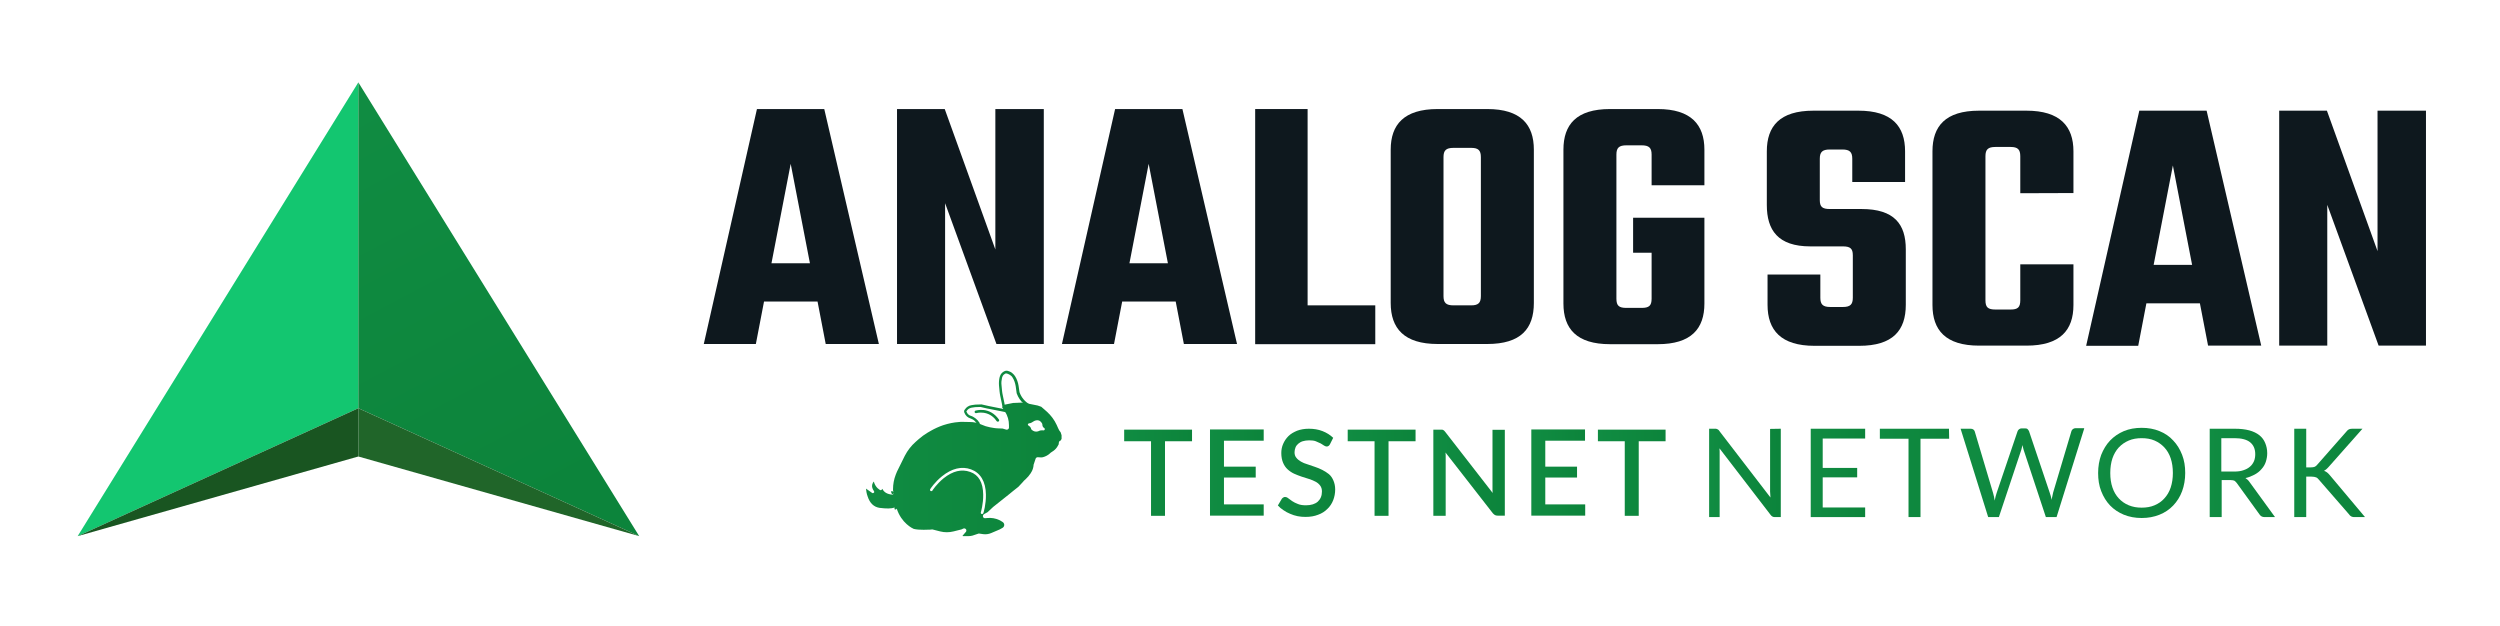
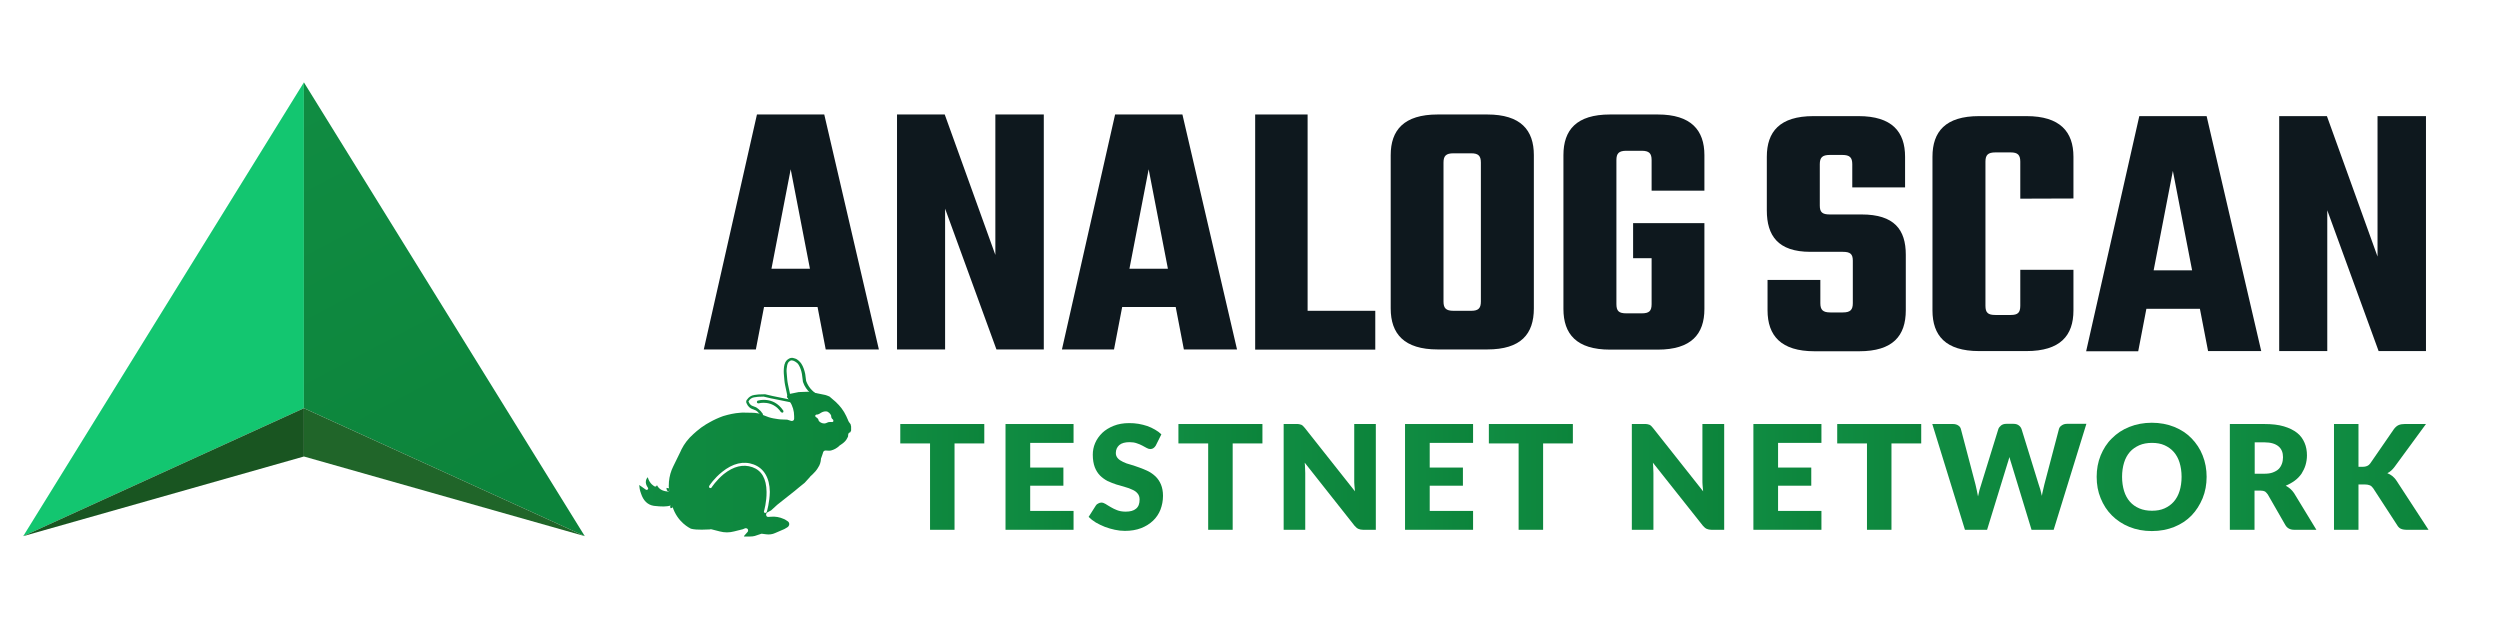
<svg xmlns="http://www.w3.org/2000/svg" version="1.1" id="Layer_1" x="0px" y="0px" viewBox="0 0 1377.9 344.8" style="enable-background:new 0 0 1377.9 344.8;" xml:space="preserve">
  <style type="text/css">
	.st0{fill:#13C670;}
	.st1{fill:url(#SVGID_1_);}
	.st2{fill:#206529;}
	.st3{fill:#195521;}
	.st4{fill:#0E181E;}
	.st5{fill:url(#SVGID_2_);}
	.st6{fill:url(#SVGID_3_);}
	.st7{fill:url(#SVGID_4_);}
	.st8{fill:url(#SVGID_5_);}
	.st9{fill:url(#SVGID_6_);}
	.st10{fill:url(#SVGID_7_);}
	.st11{fill:url(#SVGID_8_);}
	.st12{fill:url(#SVGID_9_);}
	.st13{fill:url(#SVGID_10_);}
	.st14{fill:url(#SVGID_11_);}
	.st15{fill:url(#SVGID_12_);}
	.st16{fill:url(#SVGID_13_);}
	.st17{fill:url(#SVGID_14_);}
	.st18{fill:url(#SVGID_15_);}
	.st19{fill:url(#SVGID_16_);}
	.st20{fill:url(#SVGID_17_);}
	.st21{fill:url(#SVGID_18_);}
	.st22{fill:url(#SVGID_19_);}
	.st23{fill:url(#SVGID_20_);}
	.st24{fill:url(#SVGID_21_);}
</style>
  <g>
-     <polygon class="st0" points="42.8,295.5 197.5,45.4 197.5,225  " />
-     <linearGradient id="SVGID_1_" gradientUnits="userSpaceOnUse" x1="-880.628" y1="279.52" x2="-997.754" y2="58.721" gradientTransform="matrix(-1 0 0 -1 -708.5161 346)">
+     <polygon class="st0" points="12.8,295.5 167.5,45.4 167.5,225  " />
+     <linearGradient id="SVGID_1_" gradientUnits="userSpaceOnUse" x1="15.373" y1="232.48" x2="-101.754" y2="453.279" gradientTransform="matrix(-1 0 0 1 157.4839 -166)">
      <stop offset="0" style="stop-color:#108C42" />
      <stop offset="1" style="stop-color:#0C843B" />
    </linearGradient>
-     <polygon class="st1" points="352.3,295.5 197.5,45.4 197.5,225  " />
-     <polygon class="st2" points="352.3,295.5 197.5,225 197.5,251.6  " />
-     <polygon class="st3" points="42.8,295.5 197.5,225 197.5,251.6  " />
+     <polygon class="st1" points="322.3,295.5 167.5,45.4 167.5,225  " />
+     <polygon class="st2" points="322.3,295.5 167.5,225 167.5,251.6  " />
+     <polygon class="st3" points="12.8,295.5 167.5,225 167.5,251.6  " />
  </g>
  <g>
-     <path class="st4" d="M450.6,166.2h-29.5l-4.5,23.4h-28.7l29.3-129.5h37.1l30.1,129.5h-29.3L450.6,166.2z M446.4,145.1l-10.6-54.8   l-10.6,54.8H446.4z" />
-     <path class="st4" d="M575.3,60.1v129.5h-26.1L520.9,112v77.6h-26.5V60.1h26.3l27.9,77.4V60.1H575.3z" />
-     <path class="st4" d="M648,166.2h-29.5l-4.5,23.4h-28.7l29.3-129.5h37.1l30.1,129.5h-29.3L648,166.2z M643.7,145.1l-10.6-54.8   l-10.6,54.8H643.7z" />
-     <path class="st4" d="M758,168.3v21.4h-66.2V60.1h28.9v108.2L758,168.3L758,168.3z" />
-     <path class="st4" d="M819.7,60.1c18.5,0,25.7,8.6,25.7,22.4V167c0,14.1-7.1,22.6-25.7,22.6h-27.3c-18.5,0-25.9-8.6-25.9-22.6V82.5   c0-13.8,7.3-22.4,25.9-22.4H819.7z M816.2,86.6c0-3.7-1.4-5.1-5.3-5.1h-9.8c-4.1,0-5.5,1.4-5.5,5.1v76.6c0,3.7,1.4,5.1,5.5,5.1h9.8   c3.9,0,5.3-1.4,5.3-5.1V86.6z" />
-     <path class="st4" d="M910.3,102.1V85.2c0-3.7-1.4-5.1-5.5-5.1h-8.4c-4.1,0-5.5,1.4-5.5,5.1v79.4c0,3.9,1.4,5.1,5.5,5.1h8.4   c4.1,0,5.5-1.2,5.5-5.1v-25.3h-10.2V120h39.3v47.3c0,13.9-7.3,22.4-25.7,22.4h-26.3c-18.5,0-25.7-8.6-25.7-22.4V82.5   c0-13.8,7.1-22.4,25.7-22.4h26.3c18.3,0,25.7,8.6,25.7,22.4v19.6H910.3z" />
+     <path class="st4" d="M450.6,169.2h-29.5l-4.5,23.4h-28.7l29.3-129.5h37.1l30.1,129.5h-29.3L450.6,169.2z M446.4,148.1l-10.6-54.8   l-10.6,54.8H446.4z" />
+     <path class="st4" d="M575.3,63.1v129.5h-26.1L520.9,115v77.6h-26.5V63.1h26.3l27.9,77.4V63.1H575.3z" />
+     <path class="st4" d="M648,169.2h-29.5l-4.5,23.4h-28.7l29.3-129.5h37.1l30.1,129.5h-29.3L648,169.2z M643.7,148.1l-10.6-54.8   l-10.6,54.8H643.7z" />
+     <path class="st4" d="M758,171.3v21.4h-66.2V63.1h28.9v108.2L758,171.3L758,171.3z" />
+     <path class="st4" d="M819.7,63.1c18.5,0,25.7,8.6,25.7,22.4V170c0,14.1-7.1,22.6-25.7,22.6h-27.3c-18.5,0-25.9-8.6-25.9-22.6V85.5   c0-13.8,7.3-22.4,25.9-22.4H819.7z M816.2,89.6c0-3.7-1.4-5.1-5.3-5.1h-9.8c-4.1,0-5.5,1.4-5.5,5.1v76.6c0,3.7,1.4,5.1,5.5,5.1h9.8   c3.9,0,5.3-1.4,5.3-5.1V89.6z" />
+     <path class="st4" d="M910.3,105.1V88.2c0-3.7-1.4-5.1-5.5-5.1h-8.4c-4.1,0-5.5,1.4-5.5,5.1v79.4c0,3.9,1.4,5.1,5.5,5.1h8.4   c4.1,0,5.5-1.2,5.5-5.1v-25.3h-10.2V123h39.3v47.3c0,13.9-7.3,22.4-25.7,22.4h-26.3c-18.5,0-25.7-8.6-25.7-22.4V85.5   c0-13.8,7.1-22.4,25.7-22.4h26.3c18.3,0,25.7,8.6,25.7,22.4v19.6H910.3z" />
  </g>
  <g>
-     <path class="st4" d="M1021.2,140.7c0-3.7-1.4-4.9-5.5-4.9h-17.9c-17.9,0-24-9-24-22.8V83.4c0-13.8,7.1-22.4,25.7-22.4h24.8   c18.5,0,25.7,8.6,25.7,22.4v16.9h-29.1V87.5c0-3.7-1.4-5.1-5.5-5.1h-6.9c-4.1,0-5.5,1.4-5.5,5.1v22.8c0,3.7,1.4,4.9,5.5,4.9h17.5   c18.1,0,24.4,8.4,24.4,22.2V168c0,14.1-7.1,22.6-25.7,22.6h-24.6c-18.5,0-25.9-8.6-25.9-22.6v-16.7h29.1v12.8   c0,3.7,1.4,5.1,5.5,5.1h6.9c4.1,0,5.5-1.4,5.5-5.1L1021.2,140.7L1021.2,140.7z" />
-     <path class="st4" d="M1113.5,106.5V86.1c0-3.7-1.4-5.1-5.3-5.1h-8.4c-4.1,0-5.5,1.4-5.5,5.1v79.4c0,3.9,1.4,5.1,5.5,5.1h8.4   c3.9,0,5.3-1.2,5.3-5.1v-19.8h29.3v22.4c0,13.9-7.3,22.4-25.9,22.4h-26.1c-18.5,0-25.7-8.6-25.7-22.4V83.4   c0-13.8,7.1-22.4,25.7-22.4h26.1c18.5,0,25.9,8.6,25.9,22.4v23L1113.5,106.5L1113.5,106.5z" />
-     <path class="st4" d="M1212.5,167.2H1183l-4.5,23.4h-28.7L1179.1,61h37.1l30.1,129.5H1217L1212.5,167.2z M1208.2,146l-10.6-54.8   L1187,146H1208.2z" />
-     <path class="st4" d="M1337.1,61v129.5H1311l-28.3-77.6v77.6h-26.5V61h26.3l27.9,77.4V61H1337.1z" />
+     <path class="st4" d="M1021.2,143.7c0-3.7-1.4-4.9-5.5-4.9h-17.9c-17.9,0-24-9-24-22.8V86.4c0-13.8,7.1-22.4,25.7-22.4h24.8   c18.5,0,25.7,8.6,25.7,22.4v16.9h-29.1V90.5c0-3.7-1.4-5.1-5.5-5.1h-6.9c-4.1,0-5.5,1.4-5.5,5.1v22.8c0,3.7,1.4,4.9,5.5,4.9h17.5   c18.1,0,24.4,8.4,24.4,22.2V171c0,14.1-7.1,22.6-25.7,22.6h-24.6c-18.5,0-25.9-8.6-25.9-22.6v-16.7h29.1v12.8   c0,3.7,1.4,5.1,5.5,5.1h6.9c4.1,0,5.5-1.4,5.5-5.1L1021.2,143.7L1021.2,143.7z" />
+     <path class="st4" d="M1113.5,109.5V89.1c0-3.7-1.4-5.1-5.3-5.1h-8.4c-4.1,0-5.5,1.4-5.5,5.1v79.4c0,3.9,1.4,5.1,5.5,5.1h8.4   c3.9,0,5.3-1.2,5.3-5.1v-19.8h29.3v22.4c0,13.9-7.3,22.4-25.9,22.4h-26.1c-18.5,0-25.7-8.6-25.7-22.4V86.4   c0-13.8,7.1-22.4,25.7-22.4h26.1c18.5,0,25.9,8.6,25.9,22.4v23L1113.5,109.5L1113.5,109.5z" />
+     <path class="st4" d="M1212.5,170.2H1183l-4.5,23.4h-28.7L1179.1,64h37.1l30.1,129.5H1217L1212.5,170.2z M1208.2,149l-10.6-54.8   L1187,149H1208.2z" />
+     <path class="st4" d="M1337.1,64v129.5H1311l-28.3-77.6v77.6h-26.5V64h26.3l27.9,77.4V64H1337.1z" />
  </g>
  <g>
    <g>
-       <linearGradient id="SVGID_2_" gradientUnits="userSpaceOnUse" x1="531.148" y1="117.5" x2="555.138" y2="117.5" gradientTransform="matrix(1 0 0 -1 0 346)">
+       <linearGradient id="SVGID_2_" gradientUnits="userSpaceOnUse" x1="410.79" y1="389.209" x2="436.832" y2="389.209" gradientTransform="matrix(1 0 0 1 0 -166)">
        <stop offset="0" style="stop-color:#108C42" />
        <stop offset="1" style="stop-color:#0C843B" />
      </linearGradient>
-       <path class="st5" d="M555.1,226.5c0,0.4-0.4,0.7-0.8,0.6H554l-9.6-1.9c0,0,0,0-0.1,0l-3.9-0.9l-2.9,0.1l-2,0.3    c-1.1,0.2-2.1,0.8-2.7,1.8l-0.1,0.1c-0.1,0.1-0.1,0.2,0,0.3l0.1,0.2c0.4,1,1.2,1.8,2.3,2.1c0.4,0.1,0.8,0.3,1.2,0.5    s0.7,0.4,1.1,0.7l0.4,0.3c0.8,0.6,1.4,1.3,1.9,2.1c0.1,0.1,0.1,0.2,0.2,0.2c0.2,0.3,0.1,0.8-0.3,1c-0.1,0.1-0.2,0.1-0.3,0.1    s-0.1,0-0.2,0H539c-0.2,0-0.3-0.2-0.4-0.3c-0.3-0.6-0.8-1.1-1.2-1.6c-0.1-0.1-0.3-0.3-0.4-0.4l-0.4-0.3c-0.3-0.2-0.5-0.4-0.9-0.5    c-0.3-0.2-0.6-0.3-0.9-0.4c-1.5-0.5-2.6-1.5-3.2-3l-0.1-0.2c-0.2-0.5-0.2-1.1,0.2-1.6l0.1-0.1c0.8-1.3,2.2-2.2,3.7-2.4l2.1-0.3    h0.1l3.1-0.1c0.1,0,0.1,0,0.2,0l4,0.9l9.5,1.9l0.4,0.1C554.9,225.8,555.2,226.1,555.1,226.5z" />
-       <linearGradient id="SVGID_3_" gradientUnits="userSpaceOnUse" x1="550.348" y1="131.291" x2="567.641" y2="131.291" gradientTransform="matrix(1 0 0 -1 0 346)">
+       <path class="st5" d="M436.8,221c0,0.4-0.4,0.8-0.9,0.7h-0.3l-10.4-2.1c0,0,0,0-0.1,0l-4.2-1l-3.1,0.1l-2.2,0.3    c-1.2,0.2-2.3,0.9-2.9,2l-0.1,0.1c-0.1,0.1-0.1,0.2,0,0.3l0.1,0.2c0.4,1.1,1.3,2,2.5,2.3c0.4,0.1,0.9,0.3,1.3,0.5    c0.4,0.2,0.8,0.4,1.2,0.8l0.4,0.3c0.9,0.7,1.5,1.4,2.1,2.3c0.1,0.1,0.1,0.2,0.2,0.2c0.2,0.3,0.1,0.9-0.3,1.1    c-0.1,0.1-0.2,0.1-0.3,0.1s-0.1,0-0.2,0h-0.1c-0.2,0-0.3-0.2-0.4-0.3c-0.3-0.7-0.9-1.2-1.3-1.7c-0.1-0.1-0.3-0.3-0.4-0.4l-0.4-0.3    c-0.3-0.2-0.5-0.4-1-0.5c-0.3-0.2-0.7-0.3-1-0.4c-1.6-0.5-2.8-1.6-3.5-3.3l-0.1-0.2c-0.2-0.5-0.2-1.2,0.2-1.7l0.1-0.1    c0.9-1.4,2.4-2.4,4-2.6l2.3-0.3h0.1l3.4-0.1c0.1,0,0.1,0,0.2,0l4.3,1l10.3,2.1l0.4,0.1C436.6,220.3,436.9,220.6,436.8,221z" />
+       <linearGradient id="SVGID_3_" gradientUnits="userSpaceOnUse" x1="431.634" y1="374.239" x2="450.406" y2="374.239" gradientTransform="matrix(1 0 0 1 0 -166)">
        <stop offset="0" style="stop-color:#108C42" />
        <stop offset="1" style="stop-color:#0C843B" />
      </linearGradient>
-       <path class="st6" d="M567.5,223.9c-0.2,0.4-0.6,0.5-1,0.3c-0.8-0.5-1.6-1-2.3-1.7c-1.7-1.5-3-3.4-3.8-5.6l-0.1-0.4v-0.1l-0.5-3.6    c-0.3-1.7-0.8-3.3-1.7-4.7c-0.3-0.5-0.6-0.9-1.1-1.2c-0.4-0.3-0.9-0.6-1.4-0.8l-0.6-0.2c-0.3-0.1-0.6-0.1-0.9,0l-0.3,0.2    c-0.7,0.4-1.2,1-1.4,1.8l-0.1,0.2c-0.3,1.4-0.5,2.8-0.3,4.2l0.3,3.2c0.1,0.8,0.2,1.6,0.4,2.4l0.9,4.3l0,0l0.2,1.3l0.2,0.8    c0.1,0.4-0.2,0.8-0.6,0.8h-0.1c-0.3,0-0.6-0.2-0.7-0.6l-0.1-0.3l-0.3-1.7l-0.9-4.3c-0.2-0.9-0.3-1.7-0.4-2.6l-0.3-3.2    c-0.1-1.6,0-3.2,0.4-4.7l0.1-0.2c0.3-1.2,1.1-2.1,2.1-2.7l0.4-0.2c0.6-0.3,1.4-0.4,2.1-0.1l0.6,0.2c0.7,0.2,1.3,0.6,1.8,1.1    c0.5,0.4,1,1,1.4,1.6c1,1.6,1.6,3.4,1.9,5.2l0.5,3.5l0.1,0.3c1,2.7,2.9,5,5.5,6.5c0.1,0,0.1,0.1,0.2,0.1    C567.7,223.2,567.7,223.6,567.5,223.9z" />
+       <path class="st6" d="M450.3,218.2c-0.2,0.4-0.7,0.5-1.1,0.3c-0.9-0.5-1.7-1.1-2.5-1.8c-1.8-1.6-3.3-3.7-4.1-6.1l-0.1-0.4v-0.1    l-0.5-3.9c-0.3-1.8-0.9-3.6-1.8-5.1c-0.3-0.5-0.7-1-1.2-1.3c-0.4-0.3-1-0.7-1.5-0.9l-0.7-0.2c-0.3-0.1-0.7-0.1-1,0l-0.3,0.2    c-0.8,0.4-1.3,1.1-1.5,2l-0.1,0.2c-0.3,1.5-0.5,3-0.3,4.6l0.3,3.5c0.1,0.9,0.2,1.7,0.4,2.6l1,4.7l0,0l0.2,1.4l0.2,0.9    c0.1,0.4-0.2,0.9-0.7,0.9h-0.1c-0.3,0-0.7-0.2-0.8-0.7l-0.1-0.3l-0.3-1.8l-1-4.7c-0.2-1-0.3-1.8-0.4-2.8l-0.3-3.5    c-0.1-1.7,0-3.5,0.4-5.1l0.1-0.2c0.3-1.3,1.2-2.3,2.3-2.9l0.4-0.2c0.7-0.3,1.5-0.4,2.3-0.1l0.7,0.2c0.8,0.2,1.4,0.7,2,1.2    c0.5,0.4,1.1,1.1,1.5,1.7c1.1,1.7,1.7,3.7,2.1,5.6l0.5,3.8l0.1,0.3c1.1,2.9,3.1,5.4,6,7.1c0.1,0,0.1,0.1,0.2,0.1    C450.5,217.5,450.5,217.9,450.3,218.2z" />
    </g>
-     <linearGradient id="SVGID_4_" gradientUnits="userSpaceOnUse" x1="537.09" y1="116.842" x2="550.584" y2="116.842" gradientTransform="matrix(1 0 0 -1 0 346)">
+     <linearGradient id="SVGID_4_" gradientUnits="userSpaceOnUse" x1="417.241" y1="389.923" x2="431.889" y2="389.923" gradientTransform="matrix(1 0 0 1 0 -166)">
      <stop offset="0" style="stop-color:#108C42" />
      <stop offset="1" style="stop-color:#0C843B" />
    </linearGradient>
-     <path class="st7" d="M549.9,232.4c-0.2,0-0.5-0.1-0.6-0.3c-4.3-6.4-11.2-4.4-11.2-4.4c-0.4,0.1-0.8-0.1-0.9-0.5   c-0.1-0.4,0.1-0.8,0.5-0.9c0.1,0,2-0.6,4.6-0.3c2.4,0.3,5.7,1.5,8.3,5.3c0.2,0.3,0.1,0.8-0.2,1C550.1,232.4,550,232.4,549.9,232.4z   " />
-     <linearGradient id="SVGID_5_" gradientUnits="userSpaceOnUse" x1="477.549" y1="87.3" x2="585.719" y2="87.3" gradientTransform="matrix(1 0 0 -1 0 346)">
+     <path class="st7" d="M431.1,227.4c-0.2,0-0.5-0.1-0.7-0.3c-4.7-6.9-12.2-4.8-12.2-4.8c-0.4,0.1-0.9-0.1-1-0.5   c-0.1-0.4,0.1-0.9,0.5-1c0.1,0,2.2-0.7,5-0.3c2.6,0.3,6.2,1.6,9,5.8c0.2,0.3,0.1,0.9-0.2,1.1C431.4,227.4,431.3,227.4,431.1,227.4z   " />
+     <linearGradient id="SVGID_5_" gradientUnits="userSpaceOnUse" x1="352.606" y1="421.993" x2="470.031" y2="421.993" gradientTransform="matrix(1 0 0 1 0 -166)">
      <stop offset="0" style="stop-color:#108C42" />
      <stop offset="1" style="stop-color:#0C843B" />
    </linearGradient>
-     <path class="st8" d="M584.6,238.3c-0.6-0.7-1.1-1.5-1.4-2.3l-0.8-1.8c-1.3-2.8-3.1-5.2-5.4-7.3l-3.1-2.7l-2-0.7l-4.5-0.9l-4.2-0.7   l-4.8,0.2l-5,1l-1,1.4l1,1.6l0.5,0.8c1.5,2.2,2.2,4.8,2.2,7.5v1.3c0,0.4-0.2,0.7-0.5,0.9s-0.7,0.3-1,0.2l-2-0.6l-2.5-0.1   c-0.7,0-1.5-0.1-2.2-0.2l-2.3-0.4c-1.6-0.3-3.2-0.8-4.7-1.5l-0.5-0.2c-0.5-0.2-1-0.4-1.5-0.6h-0.1c-0.4-0.1-0.8-0.2-1.2-0.3   c-1-0.2-1.9-0.3-2.9-0.3l0,0l-5-0.1l0,0l-1.2,0.1c-2.9,0.2-5.7,0.8-8.5,1.7l-0.3,0.1c-2.3,0.8-4.5,1.8-6.6,3l-1.9,1.1   c-1.7,1-3.3,2.2-4.8,3.5l-1.7,1.5c-2.5,2.2-4.5,4.8-6,7.7l-0.4,0.8l-3.9,7.9l-0.7,1.7c-1,2.6-1.5,5.3-1.5,8c0,0.2,0,0.4,0,0.6   l0.3,1.5c0,0.1,0,0.1,0,0.2v0.1v0.1c-0.1,0.3-0.4,0.5-0.7,0.5h-0.1c-2.7-0.2-4.5-1.3-5.4-3.2l-0.2,0.3c-0.1,0.2-0.2,0.3-0.4,0.4   s-0.4,0.1-0.6,0c-0.1-0.1-2.5-1.1-3.5-4.7c-0.4,0.4-0.7,1-0.9,1.8c-0.2,1.1,0.1,2.2,1,3.5c0.2,0.3,0.2,0.7-0.1,0.9   c-0.2,0.2-0.6,0.3-0.9,0.1l-3.4-2.4c0.1,1.1,0.3,2.7,0.9,4.3c1.2,3.7,3.4,5.8,6.5,6.3c3.9,0.5,6.6,0.5,8.5-0.2c0,0,0,0,0.1,0   s0.1,0,0.2,0s0.1,0,0.2,0s0.1,0.1,0.2,0.1c0,0,0,0,0.1,0s0.1,0.1,0.1,0.1s0.1,0.1,0.1,0.2l0,0l0,0c0,0,0,0,0,0.1   c2.6,8.2,8.9,11.1,9.4,11.3c3,0.8,8.5,0.4,9.5,0.4c0.2-0.1,0.5-0.1,0.8-0.1l4.3,1.1c2.4,0.6,4.9,0.6,7.3,0l4.4-1.1l1.1-0.5   c0.5-0.2,1.1,0,1.4,0.4c0.3,0.4,0.3,1,0,1.4l-1.9,2.2l0.2,0.2h3c0.8,0,1.6-0.1,2.3-0.3l3.3-1.1c0.2,0,0.4-0.1,0.5,0l2.1,0.3   c1.5,0.2,3,0,4.4-0.6l4.7-2l1.6-0.9c0.5-0.3,0.9-0.9,0.9-1.6c0-0.6-0.3-1.2-0.9-1.6l-1.3-0.8l0,0l-0.6-0.3c-2-0.9-4.2-1.3-6.4-1.1   l-1.3,0.1c-0.6,0.1-1.1-0.3-1.2-0.8c-0.2-0.5,0.1-1.1,0.5-1.4l2-1.1l0,0l3.1-2.9c0.3-0.3,8.8-7,8.8-7l0,0l2.2-1.8l2.9-2.3l0,0   l2.8-3c0,0,0,0,0-0.1l0,0l1.2-1.1c1.1-1,2-2.1,2.8-3.3l0.1-0.2c0.9-1.3,1.4-2.9,1.5-4.5l0,0l0,0c0-0.1,0-0.2,0.1-0.3l0.7-2.1   l0.3-0.9c0.2-0.5,0.6-0.8,1.2-0.8l1.6,0.1c0.4,0,0.8,0,1.2-0.1c1.5-0.4,3-1.2,4.1-2.3l0.1-0.1c0-0.1,0.1-0.1,0.1-0.1l1.5-1   c1-0.7,1.9-1.7,2.5-2.9l0.4-0.7l0.1-1c0-0.3,0.2-0.6,0.4-0.8s0.4-0.2,0.6-0.3l0.5-0.9v-2L584.6,238.3z M542,282.8   c-0.1,0.3-0.4,0.5-0.7,0.5c-0.1,0-0.1,0-0.2,0c-0.4-0.1-0.6-0.5-0.5-0.9c0,0,1.4-4.7,1.3-9.8c-0.1-6.7-2.5-10.9-7.2-12.5   c-4.7-1.7-9.6-0.5-14.6,3.5c-3.8,3.1-6.2,6.7-6.2,6.8c-0.2,0.3-0.7,0.4-1,0.2c-0.3-0.2-0.4-0.7-0.2-1c0.1-0.2,2.5-3.9,6.5-7.1   c5.3-4.3,10.9-5.7,16-3.8c5.2,1.9,8.1,6.7,8.2,13.9C543.5,277.9,542.1,282.6,542,282.8z M575.8,236.8c-0.1,0.3-0.5,0.5-0.9,0.4   c-0.3-0.1-1.1,0-1.7,0.1c-0.8,0.4-1.4,0.6-2.1,0.6c-1.3,0-2.3-0.8-2.7-1.3c-0.1-0.1-0.1-0.2-0.1-0.3c-0.1-0.8-1-1.5-1.4-1.7   c-0.3-0.2-0.5-0.6-0.3-0.9c0.2-0.3,0.6-0.5,0.9-0.4c0.2,0,0.9-0.2,1.9-0.9c0.3-0.2,0.5-0.3,0.7-0.4c0.9-0.4,1.8-0.5,2.6-0.2   c1.3,0.6,1.8,1.9,1.8,2s0,0.2,0,0.3c0,1.1,0.8,1.7,0.9,1.7C575.8,236,575.9,236.4,575.8,236.8z" />
-     <linearGradient id="SVGID_6_" gradientUnits="userSpaceOnUse" x1="491.069" y1="74.5" x2="492.704" y2="74.5" gradientTransform="matrix(1 0 0 -1 0 346)">
+     <path class="st8" d="M468.8,233.8c-0.7-0.8-1.2-1.6-1.5-2.5l-0.9-2c-1.4-3-3.4-5.6-5.9-7.9l-3.4-2.9l-2.2-0.8l-4.9-1l-4.6-0.8   l-5.2,0.2l-5.4,1.1l-1.1,1.5l1.1,1.7l0.5,0.9c1.6,2.4,2.4,5.2,2.4,8.1v1.4c0,0.4-0.2,0.8-0.5,1c-0.3,0.2-0.8,0.3-1.1,0.2l-2.2-0.7   l-2.7-0.1c-0.8,0-1.6-0.1-2.4-0.2l-2.5-0.4c-1.7-0.3-3.5-0.9-5.1-1.6l-0.5-0.2c-0.5-0.2-1.1-0.4-1.6-0.7h-0.1   c-0.4-0.1-0.9-0.2-1.3-0.3c-1.1-0.2-2.1-0.3-3.1-0.3l0,0l-5.4-0.1l0,0l-1.3,0.1c-3.1,0.2-6.2,0.9-9.2,1.8l-0.3,0.1   c-2.5,0.9-4.9,2-7.2,3.3l-2.1,1.2c-1.8,1.1-3.6,2.4-5.2,3.8l-1.8,1.6c-2.7,2.4-4.9,5.2-6.5,8.4l-0.4,0.9l-4.2,8.6l-0.8,1.8   c-1.1,2.8-1.6,5.8-1.6,8.7c0,0.2,0,0.4,0,0.7l0.3,1.6c0,0.1,0,0.1,0,0.2v0.1v0.1c-0.1,0.3-0.4,0.5-0.8,0.5H368   c-2.9-0.2-4.9-1.4-5.9-3.5l-0.2,0.3c-0.1,0.2-0.2,0.3-0.4,0.4c-0.2,0.1-0.4,0.1-0.7,0c-0.1-0.1-2.7-1.2-3.8-5.1   c-0.4,0.4-0.8,1.1-1,2c-0.2,1.2,0.1,2.4,1.1,3.8c0.2,0.3,0.2,0.8-0.1,1c-0.2,0.2-0.7,0.3-1,0.1l-3.7-2.6c0.1,1.2,0.3,2.9,1,4.7   c1.3,4,3.7,6.3,7.1,6.8c4.2,0.5,7.2,0.5,9.2-0.2c0,0,0,0,0.1,0c0.1,0,0.1,0,0.2,0c0.1,0,0.1,0,0.2,0s0.1,0.1,0.2,0.1c0,0,0,0,0.1,0   s0.1,0.1,0.1,0.1s0.1,0.1,0.1,0.2l0,0l0,0c0,0,0,0,0,0.1c2.8,8.9,9.7,12,10.2,12.3c3.3,0.9,9.2,0.4,10.3,0.4   c0.2-0.1,0.5-0.1,0.9-0.1l4.7,1.2c2.6,0.7,5.3,0.7,7.9,0l4.8-1.2l1.2-0.5c0.5-0.2,1.2,0,1.5,0.4c0.3,0.4,0.3,1.1,0,1.5l-2.1,2.4   l0.2,0.2h3.3c0.9,0,1.7-0.1,2.5-0.3l3.6-1.2c0.2,0,0.4-0.1,0.5,0l2.3,0.3c1.6,0.2,3.3,0,4.8-0.7l5.1-2.2l1.7-1c0.5-0.3,1-1,1-1.7   c0-0.7-0.3-1.3-1-1.7l-1.4-0.9l0,0l-0.7-0.3c-2.2-1-4.6-1.4-6.9-1.2l-1.4,0.1c-0.7,0.1-1.2-0.3-1.3-0.9c-0.2-0.5,0.1-1.2,0.5-1.5   l2.2-1.2l0,0l3.4-3.1c0.3-0.3,9.6-7.6,9.6-7.6l0,0l2.4-2l3.1-2.5l0,0l3-3.3c0,0,0,0,0-0.1l0,0l1.3-1.2c1.2-1.1,2.2-2.3,3-3.6   l0.1-0.2c1-1.4,1.5-3.1,1.6-4.9l0,0l0,0c0-0.1,0-0.2,0.1-0.3l0.8-2.3l0.3-1c0.2-0.5,0.7-0.9,1.3-0.9l1.7,0.1c0.4,0,0.9,0,1.3-0.1   c1.6-0.4,3.3-1.3,4.5-2.5l0.1-0.1c0-0.1,0.1-0.1,0.1-0.1l1.6-1.1c1.1-0.8,2.1-1.8,2.7-3.1l0.4-0.8l0.1-1.1c0-0.3,0.2-0.7,0.4-0.9   c0.2-0.2,0.4-0.2,0.7-0.3l0.5-1v-2.2L468.8,233.8z M422.6,282.2c-0.1,0.3-0.4,0.5-0.8,0.5c-0.1,0-0.1,0-0.2,0   c-0.4-0.1-0.7-0.5-0.5-1c0,0,1.5-5.1,1.4-10.6c-0.1-7.3-2.7-11.8-7.8-13.6c-5.1-1.8-10.4-0.5-15.8,3.8c-4.1,3.4-6.7,7.3-6.7,7.4   c-0.2,0.3-0.8,0.4-1.1,0.2c-0.3-0.2-0.4-0.8-0.2-1.1c0.1-0.2,2.7-4.2,7.1-7.7c5.8-4.7,11.8-6.2,17.4-4.1c5.6,2.1,8.8,7.3,8.9,15.1   C424.2,276.8,422.7,281.9,422.6,282.2z M459.3,232.2c-0.1,0.3-0.5,0.5-1,0.4c-0.3-0.1-1.2,0-1.8,0.1c-0.9,0.4-1.5,0.7-2.3,0.7   c-1.4,0-2.5-0.9-2.9-1.4c-0.1-0.1-0.1-0.2-0.1-0.3c-0.1-0.9-1.1-1.6-1.5-1.8c-0.3-0.2-0.5-0.7-0.3-1c0.2-0.3,0.7-0.5,1-0.4   c0.2,0,1-0.2,2.1-1c0.3-0.2,0.5-0.3,0.8-0.4c1-0.4,2-0.5,2.8-0.2c1.4,0.7,2,2.1,2,2.2c0,0.1,0,0.2,0,0.3c0,1.2,0.9,1.8,1,1.8   C459.3,231.4,459.4,231.8,459.3,232.2z" />
+     <linearGradient id="SVGID_6_" gradientUnits="userSpaceOnUse" x1="367.283" y1="435.888" x2="369.057" y2="435.888" gradientTransform="matrix(1 0 0 1 0 -166)">
      <stop offset="0" style="stop-color:#108C42" />
      <stop offset="1" style="stop-color:#0C843B" />
    </linearGradient>
-     <path class="st9" d="M492.7,271.4c0,0.1,0,0.1,0,0.2v0.1v0.1c-0.1,0.3-0.4,0.5-0.7,0.5h-0.1c-0.3,0-0.5-0.3-0.6-0.6l-0.2-1   c0.3,0.1,0.6,0.1,1,0.1C492.4,270.9,492.6,271.1,492.7,271.4z" />
-     <linearGradient id="SVGID_7_" gradientUnits="userSpaceOnUse" x1="492.998" y1="65.9" x2="494.449" y2="65.9" gradientTransform="matrix(1 0 0 -1 0 346)">
+     <path class="st9" d="M369.1,269.8c0,0.1,0,0.1,0,0.2v0.1v0.1c-0.1,0.3-0.4,0.5-0.8,0.5h-0.1c-0.3,0-0.5-0.3-0.7-0.7l-0.2-1.1   c0.3,0.1,0.7,0.1,1.1,0.1C368.7,269.2,368.9,269.5,369.1,269.8z" />
+     <linearGradient id="SVGID_7_" gradientUnits="userSpaceOnUse" x1="369.377" y1="445.224" x2="370.952" y2="445.224" gradientTransform="matrix(1 0 0 1 0 -166)">
      <stop offset="0" style="stop-color:#108C42" />
      <stop offset="1" style="stop-color:#0C843B" />
    </linearGradient>
-     <path class="st10" d="M494.4,280c0,0.3-0.2,0.6-0.5,0.7c-0.2,0.1-0.5,0.2-0.7,0.2c-0.1-0.2-0.2-0.5-0.2-0.7   c-0.1-0.4,0.1-0.8,0.4-0.9c0,0,0,0,0.1,0s0.1,0,0.2,0s0.1,0,0.2,0s0.1,0.1,0.2,0.1c0,0,0,0,0.1,0s0.1,0.1,0.1,0.1s0.1,0.1,0.1,0.2   l0,0v0.1C494.4,279.9,494.4,279.9,494.4,280z" />
+     <path class="st10" d="M370.9,279.1c0,0.3-0.2,0.7-0.5,0.8c-0.2,0.1-0.5,0.2-0.8,0.2c-0.1-0.2-0.2-0.5-0.2-0.8   c-0.1-0.4,0.1-0.9,0.4-1c0,0,0,0,0.1,0c0.1,0,0.1,0,0.2,0s0.1,0,0.2,0c0.1,0,0.1,0.1,0.2,0.1c0,0,0,0,0.1,0c0.1,0,0.1,0.1,0.1,0.1   s0.1,0.1,0.1,0.2l0,0v0.1C370.9,279,370.9,279,370.9,279.1z" />
  </g>
-   <linearGradient id="SVGID_8_" gradientUnits="userSpaceOnUse" x1="942" y1="85.35" x2="981.5" y2="85.35" gradientTransform="matrix(1 0 0 -1 0 346)">
-     <stop offset="0" style="stop-color:#108C42" />
-     <stop offset="1" style="stop-color:#0C843B" />
-   </linearGradient>
-   <path class="st11" d="M981.5,236.3V285h-3.3c-0.5,0-1-0.1-1.3-0.3c-0.4-0.2-0.7-0.5-1-0.9l-28.2-36.7c0,0.6,0.1,1.1,0.1,1.7  s0,1.1,0,1.5V285H942v-48.7h3.4c0.3,0,0.5,0,0.7,0.1c0.2,0,0.4,0.1,0.5,0.2c0.2,0.1,0.3,0.2,0.5,0.3s0.3,0.3,0.5,0.6l28.2,36.7  c0-0.6-0.1-1.2-0.1-1.7s-0.1-1.1-0.1-1.6v-34.5L981.5,236.3L981.5,236.3z" />
-   <linearGradient id="SVGID_9_" gradientUnits="userSpaceOnUse" x1="998" y1="85.35" x2="1028.057" y2="85.35" gradientTransform="matrix(1 0 0 -1 0 346)">
-     <stop offset="0" style="stop-color:#108C42" />
-     <stop offset="1" style="stop-color:#0C843B" />
-   </linearGradient>
-   <path class="st12" d="M1028,279.6v5.4h-30v-48.7h30v5.4h-23.4v16.2h19v5.2h-19v16.6h23.4V279.6z" />
-   <linearGradient id="SVGID_10_" gradientUnits="userSpaceOnUse" x1="1036.1" y1="85.35" x2="1074.249" y2="85.35" gradientTransform="matrix(1 0 0 -1 0 346)">
-     <stop offset="0" style="stop-color:#108C42" />
-     <stop offset="1" style="stop-color:#0C843B" />
-   </linearGradient>
-   <path class="st13" d="M1074.3,241.8h-15.8V285h-6.6v-43.2h-15.8v-5.5h38.1L1074.3,241.8L1074.3,241.8z" />
-   <linearGradient id="SVGID_11_" gradientUnits="userSpaceOnUse" x1="1080.396" y1="85.5" x2="1148.702" y2="85.5" gradientTransform="matrix(1 0 0 -1 0 346)">
-     <stop offset="0" style="stop-color:#108C42" />
-     <stop offset="1" style="stop-color:#0C843B" />
-   </linearGradient>
-   <path class="st14" d="M1148.7,236.3l-15.2,48.7h-5.9l-12.3-37.2c-0.1-0.4-0.2-0.7-0.3-1.2c-0.1-0.4-0.2-0.8-0.3-1.3  c-0.1,0.5-0.2,0.9-0.3,1.3c-0.1,0.4-0.2,0.8-0.3,1.2l-12.4,37.2h-5.9l-15.2-48.7h5.5c0.6,0,1.1,0.1,1.5,0.4s0.7,0.7,0.8,1.1  l10.1,33.9c0.2,0.6,0.3,1.3,0.5,2c0.1,0.7,0.3,1.5,0.4,2.2c0.2-0.8,0.3-1.5,0.5-2.3s0.4-1.4,0.6-2l11.5-33.9  c0.1-0.4,0.4-0.7,0.8-1.1c0.4-0.3,0.9-0.5,1.4-0.5h1.9c0.6,0,1.1,0.1,1.4,0.4s0.6,0.7,0.8,1.1l11.4,33.9c0.2,0.6,0.4,1.2,0.6,1.9  c0.2,0.7,0.3,1.4,0.5,2.1c0.1-0.7,0.2-1.5,0.4-2.1c0.1-0.7,0.3-1.3,0.4-1.9l10.1-33.9c0.1-0.4,0.4-0.8,0.8-1.1s0.9-0.5,1.4-0.5h4.8  V236.3z" />
-   <linearGradient id="SVGID_12_" gradientUnits="userSpaceOnUse" x1="1156.352" y1="85.35" x2="1204.352" y2="85.35" gradientTransform="matrix(1 0 0 -1 0 346)">
-     <stop offset="0" style="stop-color:#108C42" />
-     <stop offset="1" style="stop-color:#0C843B" />
-   </linearGradient>
-   <path class="st15" d="M1204.4,260.7c0,3.6-0.6,7-1.7,10s-2.8,5.7-4.9,7.9c-2.1,2.2-4.6,3.9-7.6,5.1s-6.2,1.8-9.8,1.8  c-3.6,0-6.8-0.6-9.8-1.8c-2.9-1.2-5.5-2.9-7.6-5.1s-3.7-4.8-4.9-7.9c-1.2-3-1.7-6.4-1.7-10s0.6-7,1.7-10c1.2-3,2.8-5.7,4.9-7.9  s4.6-3.9,7.6-5.2c2.9-1.2,6.2-1.8,9.8-1.8c3.6,0,6.9,0.6,9.8,1.8c3,1.2,5.5,2.9,7.6,5.2c2.1,2.2,3.7,4.8,4.9,7.9  S1204.4,257,1204.4,260.7z M1197.6,260.7c0-3-0.4-5.7-1.2-8.1s-2-4.4-3.5-6s-3.3-2.9-5.4-3.8s-4.5-1.3-7.1-1.3s-5,0.4-7.1,1.3  s-3.9,2.1-5.5,3.8c-1.5,1.6-2.7,3.7-3.5,6c-0.8,2.4-1.2,5.1-1.2,8.1s0.4,5.7,1.2,8c0.8,2.4,2,4.4,3.5,6s3.3,2.9,5.5,3.8  s4.5,1.3,7.1,1.3s5-0.4,7.1-1.3s3.9-2.1,5.4-3.8c1.5-1.6,2.7-3.6,3.5-6S1197.6,263.6,1197.6,260.7z" />
-   <linearGradient id="SVGID_13_" gradientUnits="userSpaceOnUse" x1="1217.9" y1="85.35" x2="1253.9" y2="85.35" gradientTransform="matrix(1 0 0 -1 0 346)">
-     <stop offset="0" style="stop-color:#108C42" />
-     <stop offset="1" style="stop-color:#0C843B" />
-   </linearGradient>
-   <path class="st16" d="M1253.9,285h-5.8c-1.2,0-2.1-0.5-2.7-1.4l-12.6-17.4c-0.4-0.5-0.8-0.9-1.2-1.2c-0.4-0.2-1.1-0.4-2.1-0.4h-5  V285h-6.6v-48.7h13.8c3.1,0,5.7,0.3,8,0.9c2.2,0.6,4.1,1.5,5.6,2.7s2.5,2.6,3.2,4.3s1.1,3.5,1.1,5.6c0,1.7-0.3,3.3-0.8,4.8  s-1.3,2.8-2.4,4c-1,1.2-2.3,2.2-3.8,3s-3.2,1.5-5,1.9c0.8,0.5,1.6,1.2,2.2,2.1L1253.9,285z M1231.4,259.9c1.9,0,3.6-0.2,5-0.7  c1.5-0.5,2.7-1.1,3.7-2c1-0.8,1.7-1.9,2.2-3c0.5-1.2,0.7-2.5,0.7-3.9c0-2.9-1-5.1-2.9-6.6s-4.8-2.2-8.6-2.2h-7.2v18.4H1231.4z" />
-   <linearGradient id="SVGID_14_" gradientUnits="userSpaceOnUse" x1="1264.572" y1="85.35" x2="1303.469" y2="85.35" gradientTransform="matrix(1 0 0 -1 0 346)">
-     <stop offset="0" style="stop-color:#108C42" />
-     <stop offset="1" style="stop-color:#0C843B" />
-   </linearGradient>
-   <path class="st17" d="M1271.1,257.6h2.5c0.9,0,1.6-0.1,2.1-0.3c0.5-0.2,1-0.6,1.4-1.1l16.2-18.4c0.5-0.6,0.9-1,1.4-1.2  s1.1-0.3,1.8-0.3h5.6l-18.6,21c-0.5,0.5-0.9,1-1.3,1.3c-0.4,0.4-0.9,0.6-1.3,0.9c0.6,0.2,1.2,0.5,1.7,0.9s1,0.9,1.5,1.5l19.4,23.1  h-5.7c-0.4,0-0.8,0-1.1-0.1c-0.3-0.1-0.6-0.1-0.8-0.3c-0.2-0.1-0.4-0.3-0.6-0.4s-0.3-0.4-0.5-0.6l-16.8-19.3c-0.5-0.6-0.9-1-1.5-1.2  c-0.5-0.2-1.3-0.4-2.4-0.4h-3V285h-6.6v-48.7h6.6L1271.1,257.6L1271.1,257.6z" />
  <g>
-     <linearGradient id="SVGID_15_" gradientUnits="userSpaceOnUse" x1="619.571" y1="260.498" x2="656.926" y2="260.498">
+     <linearGradient id="SVGID_8_" gradientUnits="userSpaceOnUse" x1="496.2" y1="262.86" x2="542.52" y2="262.86">
      <stop offset="0" style="stop-color:#108C42" />
      <stop offset="1" style="stop-color:#0C843B" />
    </linearGradient>
-     <path class="st18" d="M656.9,243.2h-14.8v41.1h-7.7v-41.1h-14.8v-6.4h37.4V243.2z" />
-     <linearGradient id="SVGID_16_" gradientUnits="userSpaceOnUse" x1="666.826" y1="260.498" x2="696.493" y2="260.498">
+     <path class="st11" d="M542.5,244.4h-16.4V292h-13.5v-47.6h-16.4v-10.7h46.3V244.4z" />
+     <linearGradient id="SVGID_9_" gradientUnits="userSpaceOnUse" x1="554.16" y1="262.86" x2="591.68" y2="262.86">
      <stop offset="0" style="stop-color:#108C42" />
      <stop offset="1" style="stop-color:#0C843B" />
    </linearGradient>
-     <path class="st19" d="M696.5,278l0,6.2h-29.6v-47.5h29.6v6.2h-21.9v14.3h17.5v6h-17.5V278H696.5z" />
-     <linearGradient id="SVGID_17_" gradientUnits="userSpaceOnUse" x1="704.314" y1="260.498" x2="735.829" y2="260.498">
+     <path class="st12" d="M567.8,244.1v13.6h18.3v10h-18.3v13.9h23.9V292h-37.5v-58.3h37.5v10.4H567.8z" />
+     <linearGradient id="SVGID_10_" gradientUnits="userSpaceOnUse" x1="600.279" y1="262.86" x2="641.159" y2="262.86">
      <stop offset="0" style="stop-color:#108C42" />
      <stop offset="1" style="stop-color:#0C843B" />
    </linearGradient>
-     <path class="st20" d="M733,244.9c-0.2,0.4-0.5,0.7-0.8,0.9c-0.3,0.2-0.6,0.3-1,0.3c-0.4,0-0.9-0.2-1.4-0.5   c-0.5-0.4-1.2-0.7-1.9-1.2c-0.8-0.4-1.7-0.8-2.7-1.2c-1-0.4-2.3-0.5-3.7-0.5c-1.3,0-2.5,0.2-3.5,0.5s-1.8,0.8-2.5,1.4   c-0.7,0.6-1.2,1.3-1.5,2.1c-0.3,0.8-0.5,1.7-0.5,2.6c0,1.2,0.3,2.2,1,3c0.6,0.8,1.5,1.5,2.5,2.1c1,0.6,2.2,1.1,3.6,1.5   c1.3,0.4,2.7,0.9,4.1,1.4c1.4,0.5,2.8,1,4.1,1.7s2.5,1.4,3.6,2.3s1.9,2.1,2.5,3.5c0.6,1.4,1,3,1,5c0,2.1-0.4,4.1-1.1,5.9   c-0.7,1.8-1.8,3.5-3.2,4.8c-1.4,1.4-3.1,2.5-5.1,3.2c-2,0.8-4.3,1.2-6.9,1.2c-1.5,0-3-0.1-4.4-0.4c-1.4-0.3-2.8-0.7-4.1-1.3   c-1.3-0.5-2.5-1.2-3.7-2s-2.2-1.6-3.1-2.6l2.2-3.7c0.2-0.3,0.5-0.5,0.8-0.7c0.3-0.2,0.6-0.3,1-0.3c0.5,0,1.1,0.2,1.7,0.7   c0.6,0.5,1.4,1,2.2,1.6c0.9,0.6,1.9,1.1,3.2,1.6c1.2,0.5,2.7,0.7,4.4,0.7c2.8,0,5-0.7,6.5-2c1.5-1.4,2.3-3.2,2.3-5.6   c0-1.3-0.3-2.4-1-3.3c-0.6-0.8-1.5-1.6-2.5-2.1s-2.2-1.1-3.6-1.5c-1.3-0.4-2.7-0.8-4.1-1.3s-2.8-1-4.1-1.6   c-1.3-0.6-2.5-1.4-3.6-2.4s-1.9-2.2-2.5-3.6c-0.6-1.4-1-3.2-1-5.4c0-1.7,0.3-3.4,1-5c0.7-1.6,1.6-3,2.9-4.3s2.9-2.2,4.8-3   c1.9-0.7,4-1.1,6.5-1.1c2.7,0,5.2,0.4,7.5,1.3c2.3,0.9,4.2,2.1,5.9,3.7L733,244.9z" />
-     <linearGradient id="SVGID_18_" gradientUnits="userSpaceOnUse" x1="742.791" y1="260.498" x2="780.146" y2="260.498">
+     <path class="st13" d="M637,245.6c-0.4,0.6-0.8,1.1-1.3,1.4c-0.4,0.3-1,0.5-1.7,0.5c-0.6,0-1.3-0.2-2-0.6c-0.7-0.4-1.5-0.8-2.4-1.3   c-0.9-0.5-1.9-0.9-3.1-1.3c-1.1-0.4-2.5-0.6-3.9-0.6c-2.5,0-4.4,0.5-5.7,1.6c-1.2,1.1-1.9,2.5-1.9,4.4c0,1.2,0.4,2.1,1.1,2.9   c0.7,0.8,1.7,1.4,2.9,2c1.2,0.6,2.6,1.1,4.2,1.5c1.6,0.5,3.2,1,4.8,1.6c1.6,0.6,3.2,1.2,4.8,2c1.6,0.8,2.9,1.8,4.2,3   c1.2,1.2,2.2,2.7,2.9,4.4c0.7,1.7,1.1,3.8,1.1,6.2c0,2.7-0.5,5.2-1.4,7.6c-0.9,2.3-2.3,4.4-4.1,6.1c-1.8,1.7-4,3.1-6.6,4.1   c-2.6,1-5.6,1.5-8.9,1.5c-1.8,0-3.7-0.2-5.5-0.6s-3.7-0.9-5.5-1.6c-1.8-0.7-3.4-1.5-5-2.4c-1.5-0.9-2.9-2-4-3.1l4-6.3   c0.3-0.5,0.7-0.8,1.3-1.1s1.1-0.5,1.7-0.5c0.8,0,1.6,0.3,2.4,0.8c0.8,0.5,1.7,1.1,2.8,1.7c1,0.6,2.2,1.2,3.5,1.7s2.9,0.8,4.7,0.8   c2.5,0,4.4-0.5,5.7-1.6c1.4-1.1,2-2.8,2-5.1c0-1.4-0.4-2.5-1.1-3.3c-0.7-0.9-1.7-1.6-2.9-2.1c-1.2-0.6-2.6-1.1-4.1-1.5   c-1.5-0.4-3.1-0.9-4.8-1.4c-1.6-0.5-3.2-1.2-4.8-1.9c-1.5-0.8-2.9-1.8-4.1-3c-1.2-1.2-2.2-2.8-2.9-4.6c-0.7-1.9-1.1-4.1-1.1-6.9   c0-2.2,0.4-4.3,1.3-6.4c0.9-2.1,2.2-3.9,3.9-5.6c1.7-1.6,3.8-2.9,6.3-3.9s5.3-1.5,8.5-1.5c1.8,0,3.5,0.1,5.2,0.4s3.3,0.7,4.8,1.2   c1.5,0.5,2.9,1.2,4.3,2s2.5,1.6,3.5,2.6L637,245.6z" />
+     <linearGradient id="SVGID_11_" gradientUnits="userSpaceOnUse" x1="649.479" y1="262.86" x2="695.798" y2="262.86">
      <stop offset="0" style="stop-color:#108C42" />
      <stop offset="1" style="stop-color:#0C843B" />
    </linearGradient>
-     <path class="st21" d="M780.1,243.2h-14.8v41.1h-7.7v-41.1h-14.8v-6.4h37.4V243.2z" />
-     <linearGradient id="SVGID_19_" gradientUnits="userSpaceOnUse" x1="790.046" y1="260.498" x2="829.382" y2="260.498">
+     <path class="st14" d="M695.8,244.4h-16.4V292h-13.5v-47.6h-16.4v-10.7h46.3V244.4z" />
+     <linearGradient id="SVGID_12_" gradientUnits="userSpaceOnUse" x1="707.438" y1="262.86" x2="758.317" y2="262.86">
      <stop offset="0" style="stop-color:#108C42" />
      <stop offset="1" style="stop-color:#0C843B" />
    </linearGradient>
-     <path class="st22" d="M829.4,236.7v47.5h-3.9c-0.6,0-1.1-0.1-1.5-0.3c-0.4-0.2-0.8-0.6-1.2-1l-26.1-33.5c0.1,0.6,0.1,1.3,0.1,1.9   s0,1.2,0,1.7v31.3H790v-47.5h4c0.3,0,0.6,0,0.8,0c0.2,0,0.4,0.1,0.6,0.2c0.2,0.1,0.4,0.2,0.6,0.4s0.4,0.4,0.6,0.7l26.1,33.6   c-0.1-0.7-0.1-1.4-0.1-2c0-0.7,0-1.3,0-1.8v-31H829.4z" />
-     <linearGradient id="SVGID_20_" gradientUnits="userSpaceOnUse" x1="844" y1="260.498" x2="873.667" y2="260.498">
+     <path class="st15" d="M758.3,233.7V292h-7c-1,0-1.9-0.2-2.6-0.5c-0.7-0.3-1.4-0.9-2.1-1.7L719.1,255c0.1,1,0.2,2,0.2,3   c0,1,0.1,1.9,0.1,2.7V292h-11.9v-58.3h7.1c0.6,0,1.1,0,1.5,0.1c0.4,0.1,0.8,0.2,1.1,0.3c0.3,0.1,0.6,0.4,0.9,0.6   c0.3,0.3,0.6,0.6,1,1.1l27.7,35c-0.1-1.1-0.2-2.2-0.3-3.3c-0.1-1.1-0.1-2-0.1-3v-30.8H758.3z" />
+     <linearGradient id="SVGID_13_" gradientUnits="userSpaceOnUse" x1="774.396" y1="262.86" x2="811.917" y2="262.86">
      <stop offset="0" style="stop-color:#108C42" />
      <stop offset="1" style="stop-color:#0C843B" />
    </linearGradient>
-     <path class="st23" d="M873.7,278l0,6.2H844v-47.5h29.6v6.2h-21.9v14.3h17.5v6h-17.5V278H873.7z" />
-     <linearGradient id="SVGID_21_" gradientUnits="userSpaceOnUse" x1="880.663" y1="260.498" x2="918.019" y2="260.498">
+     <path class="st16" d="M788,244.1v13.6h18.3v10H788v13.9h23.9V292h-37.5v-58.3h37.5v10.4H788z" />
+     <linearGradient id="SVGID_14_" gradientUnits="userSpaceOnUse" x1="820.597" y1="262.86" x2="866.916" y2="262.86">
      <stop offset="0" style="stop-color:#108C42" />
      <stop offset="1" style="stop-color:#0C843B" />
    </linearGradient>
-     <path class="st24" d="M918,243.2h-14.8v41.1h-7.7v-41.1h-14.8v-6.4H918V243.2z" />
+     <path class="st17" d="M866.9,244.4h-16.4V292H837v-47.6h-16.4v-10.7h46.3V244.4z" />
+     <linearGradient id="SVGID_15_" gradientUnits="userSpaceOnUse" x1="899.396" y1="262.86" x2="950.276" y2="262.86">
+       <stop offset="0" style="stop-color:#108C42" />
+       <stop offset="1" style="stop-color:#0C843B" />
+     </linearGradient>
+     <path class="st18" d="M950.3,233.7V292h-7c-1,0-1.9-0.2-2.6-0.5c-0.7-0.3-1.4-0.9-2.1-1.7L911,255c0.1,1,0.2,2,0.2,3   c0,1,0.1,1.9,0.1,2.7V292h-11.9v-58.3h7.1c0.6,0,1.1,0,1.5,0.1c0.4,0.1,0.8,0.2,1.1,0.3c0.3,0.1,0.6,0.4,0.9,0.6   c0.3,0.3,0.6,0.6,1,1.1l27.7,35c-0.1-1.1-0.2-2.2-0.3-3.3c-0.1-1.1-0.1-2-0.1-3v-30.8H950.3z" />
+     <linearGradient id="SVGID_16_" gradientUnits="userSpaceOnUse" x1="966.356" y1="262.86" x2="1003.876" y2="262.86">
+       <stop offset="0" style="stop-color:#108C42" />
+       <stop offset="1" style="stop-color:#0C843B" />
+     </linearGradient>
+     <path class="st19" d="M980,244.1v13.6h18.3v10H980v13.9h23.9V292h-37.5v-58.3h37.5v10.4H980z" />
+     <linearGradient id="SVGID_17_" gradientUnits="userSpaceOnUse" x1="1012.556" y1="262.86" x2="1058.875" y2="262.86">
+       <stop offset="0" style="stop-color:#108C42" />
+       <stop offset="1" style="stop-color:#0C843B" />
+     </linearGradient>
+     <path class="st20" d="M1058.9,244.4h-16.4V292H1029v-47.6h-16.4v-10.7h46.3V244.4z" />
+     <linearGradient id="SVGID_18_" gradientUnits="userSpaceOnUse" x1="1065.035" y1="262.86" x2="1149.915" y2="262.86">
+       <stop offset="0" style="stop-color:#108C42" />
+       <stop offset="1" style="stop-color:#0C843B" />
+     </linearGradient>
+     <path class="st21" d="M1149.9,233.7l-18,58.3h-12.2l-11-36.1c-0.2-0.6-0.4-1.2-0.6-1.9c-0.2-0.7-0.4-1.4-0.6-2.1   c-0.2,0.7-0.4,1.5-0.6,2.1c-0.2,0.7-0.4,1.3-0.6,1.9l-11.1,36.1H1083l-18-58.3h11.4c1.2,0,2.2,0.3,2.9,0.8c0.8,0.5,1.3,1.2,1.5,2.1   l8,30.4c0.2,1,0.5,2,0.7,3.1c0.2,1.1,0.5,2.3,0.7,3.5c0.5-2.5,1.1-4.7,1.8-6.7l9.4-30.4c0.2-0.7,0.8-1.4,1.5-2   c0.8-0.6,1.7-0.9,2.9-0.9h4c1.2,0,2.1,0.3,2.8,0.8c0.7,0.5,1.3,1.2,1.6,2.1l9.4,30.4c0.7,1.9,1.3,4,1.8,6.4   c0.2-1.2,0.4-2.3,0.7-3.4c0.2-1.1,0.5-2,0.7-3l8-30.4c0.2-0.8,0.7-1.5,1.5-2c0.8-0.6,1.8-0.9,2.9-0.9H1149.9z" />
+     <linearGradient id="SVGID_19_" gradientUnits="userSpaceOnUse" x1="1155.675" y1="262.86" x2="1216.234" y2="262.86">
+       <stop offset="0" style="stop-color:#108C42" />
+       <stop offset="1" style="stop-color:#0C843B" />
+     </linearGradient>
+     <path class="st22" d="M1216.2,262.8c0,4.2-0.7,8.1-2.2,11.8c-1.5,3.6-3.5,6.8-6.1,9.5c-2.6,2.7-5.8,4.8-9.5,6.3   c-3.7,1.5-7.8,2.3-12.4,2.3s-8.7-0.8-12.4-2.3c-3.7-1.5-6.9-3.6-9.6-6.3c-2.7-2.7-4.7-5.8-6.2-9.5c-1.5-3.6-2.2-7.5-2.2-11.8   c0-4.2,0.7-8.1,2.2-11.8c1.5-3.6,3.5-6.8,6.2-9.4c2.7-2.7,5.8-4.8,9.6-6.3c3.7-1.5,7.9-2.3,12.4-2.3s8.7,0.8,12.4,2.3   c3.7,1.5,6.9,3.6,9.5,6.3c2.6,2.7,4.7,5.8,6.1,9.4C1215.5,254.7,1216.2,258.7,1216.2,262.8z M1202.4,262.8c0-2.9-0.4-5.5-1.1-7.8   c-0.7-2.3-1.8-4.3-3.2-5.9c-1.4-1.6-3.1-2.8-5.1-3.7c-2-0.9-4.3-1.3-6.9-1.3c-2.6,0-4.9,0.4-7,1.3c-2,0.9-3.8,2.1-5.2,3.7   c-1.4,1.6-2.5,3.6-3.2,5.9c-0.7,2.3-1.1,4.9-1.1,7.8c0,2.9,0.4,5.5,1.1,7.8c0.7,2.3,1.8,4.3,3.2,5.9c1.4,1.6,3.1,2.8,5.2,3.7   s4.4,1.3,7,1.3c2.6,0,4.9-0.4,6.9-1.3s3.7-2.1,5.1-3.7c1.4-1.6,2.5-3.6,3.2-5.9C1202,268.4,1202.4,265.7,1202.4,262.8z" />
+     <linearGradient id="SVGID_20_" gradientUnits="userSpaceOnUse" x1="1228.994" y1="262.86" x2="1276.675" y2="262.86">
+       <stop offset="0" style="stop-color:#108C42" />
+       <stop offset="1" style="stop-color:#0C843B" />
+     </linearGradient>
+     <path class="st23" d="M1276.7,292h-12.2c-2.3,0-3.9-0.9-4.9-2.6l-9.7-16.9c-0.5-0.7-1-1.2-1.5-1.6c-0.6-0.3-1.4-0.5-2.4-0.5h-3.4   V292H1229v-58.3h19c4.2,0,7.8,0.4,10.8,1.3c3,0.9,5.4,2.1,7.3,3.6c1.9,1.5,3.2,3.4,4.1,5.5s1.3,4.4,1.3,6.9c0,1.9-0.3,3.7-0.8,5.4   c-0.5,1.7-1.3,3.2-2.2,4.7c-1,1.4-2.2,2.7-3.7,3.8c-1.5,1.1-3.1,2-5,2.8c0.9,0.5,1.7,1,2.5,1.7c0.8,0.7,1.5,1.5,2.1,2.4L1276.7,292   z M1248,261.1c1.8,0,3.4-0.2,4.7-0.7c1.3-0.5,2.4-1.1,3.2-1.9c0.8-0.8,1.4-1.8,1.8-2.9c0.4-1.1,0.6-2.3,0.6-3.6   c0-2.6-0.8-4.6-2.5-6c-1.7-1.4-4.2-2.2-7.7-2.2h-5.4v17.3H1248z" />
+     <linearGradient id="SVGID_21_" gradientUnits="userSpaceOnUse" x1="1286.394" y1="262.86" x2="1338.554" y2="262.86">
+       <stop offset="0" style="stop-color:#108C42" />
+       <stop offset="1" style="stop-color:#0C843B" />
+     </linearGradient>
+     <path class="st24" d="M1299.9,257.3h2.2c2,0,3.4-0.6,4.3-1.9l13.1-19c0.8-1,1.6-1.7,2.5-2.1c0.9-0.4,2-0.6,3.3-0.6h11.8l-17.3,23.6   c-1.2,1.6-2.5,2.8-4,3.5c1,0.4,1.9,0.9,2.8,1.6c0.8,0.7,1.6,1.5,2.3,2.6l17.6,27h-12.1c-0.8,0-1.4-0.1-2-0.2   c-0.5-0.1-1-0.3-1.4-0.5c-0.4-0.2-0.7-0.5-1-0.8c-0.3-0.3-0.6-0.7-0.8-1.1l-13.2-20.3c-0.5-0.7-1.1-1.3-1.8-1.6s-1.7-0.5-3-0.5   h-3.3V292h-13.5v-58.3h13.5V257.3z" />
  </g>
</svg>
